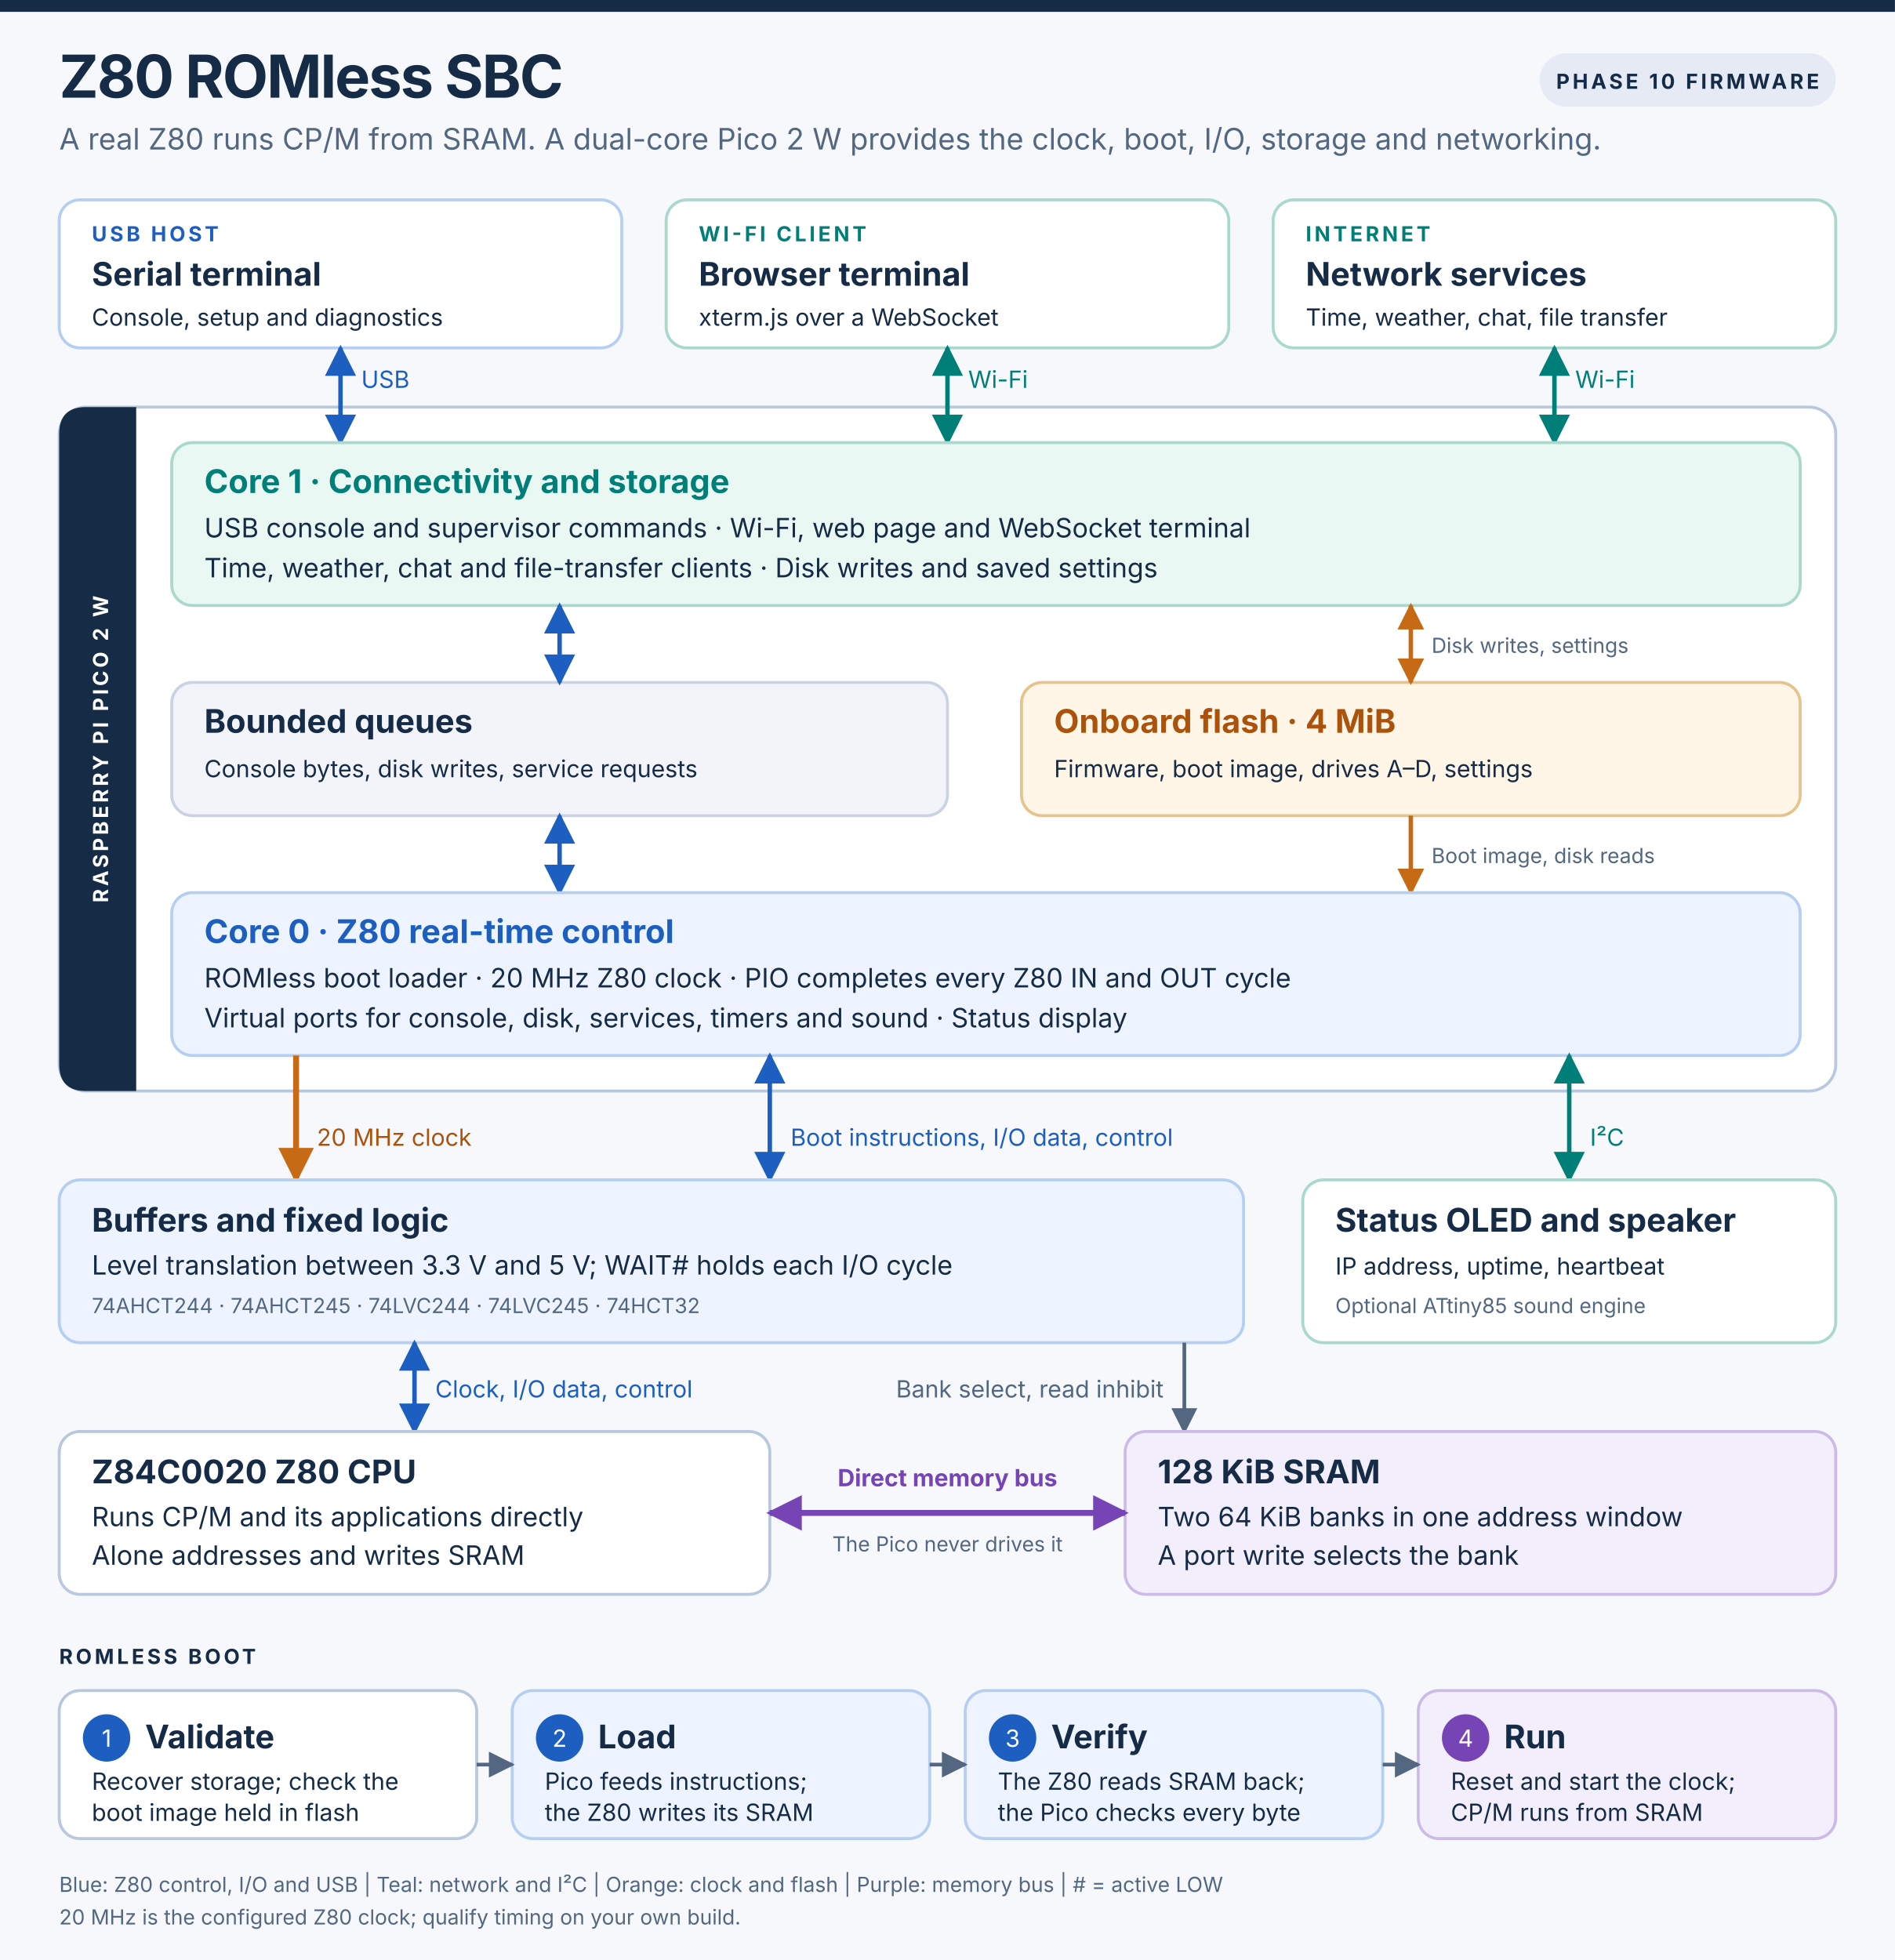
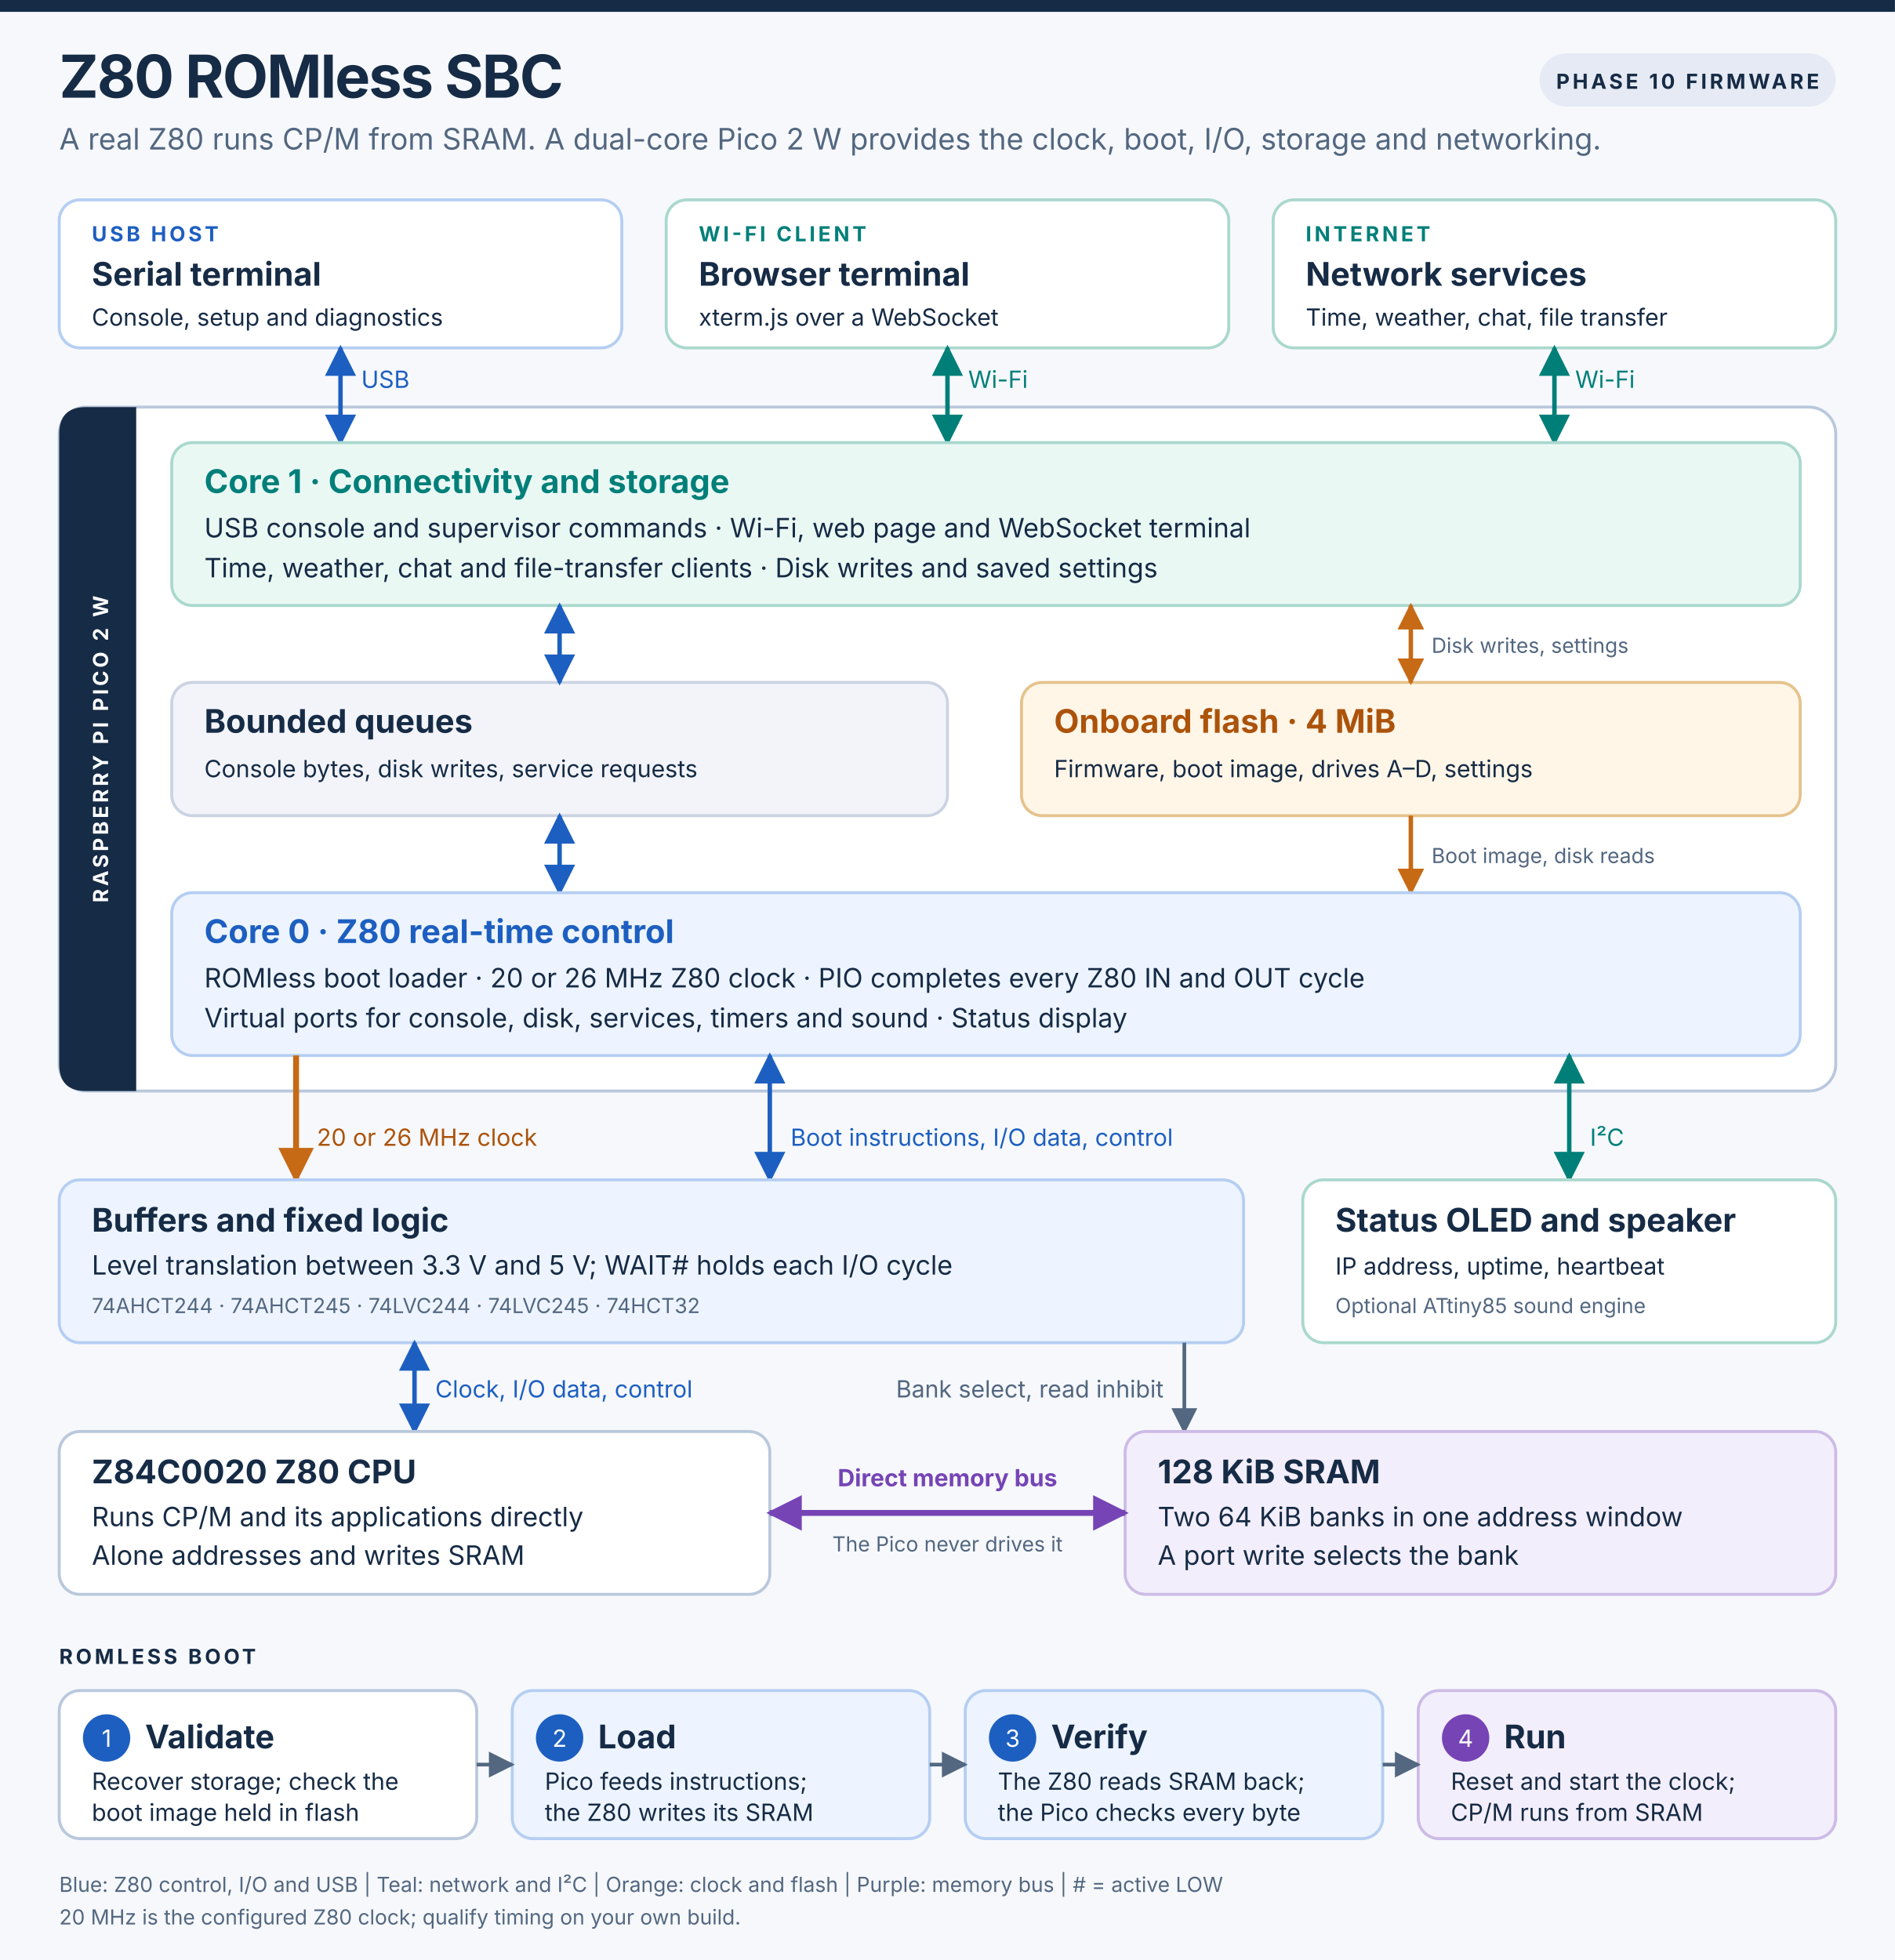
<svg xmlns="http://www.w3.org/2000/svg" width="1280" height="1324" viewBox="0 0 1280 1324" role="img" aria-labelledby="title description">
  <defs>
    <style>
      text { font-family: Inter, "Segoe UI", Arial, sans-serif; fill: #162b45; }
      .title { font-size: 40px; font-weight: 750; letter-spacing: -1px; }
      .subtitle { font-size: 20px; fill: #536780; }
      .section { font-size: 14px; font-weight: 750; letter-spacing: 2px; }
      .heading { font-size: 22px; font-weight: 750; }
      .body { font-size: 18px; }
      .small { font-size: 16px; }
      .note { font-size: 14px; fill: #536780; }
      .white { fill: #ffffff; }
      .muted { fill: #536780; }
      .blue { fill: #1d5fc0; }
      .teal { fill: #007f79; }
      .orange { fill: #ac530b; }
      .purple { fill: #7644b5; }
      .line { fill: none; stroke: #536780; stroke-width: 2.5; }
      .io { fill: none; stroke: #1d5fc0; stroke-width: 3; }
      .network { fill: none; stroke: #007f79; stroke-width: 3; }
      .storage { fill: none; stroke: #c66a15; stroke-width: 3; }
      .clock { fill: none; stroke: #c66a15; stroke-width: 4; }
      .memory { fill: none; stroke: #7644b5; stroke-width: 4; }
    </style>
    <marker id="arrow" viewBox="0 0 10 10" refX="9" refY="5" markerWidth="7" markerHeight="7" orient="auto-start-reverse">
      <path d="M0 0 10 5 0 10Z" fill="#536780" />
    </marker>
    <marker id="blue-arrow" viewBox="0 0 10 10" refX="9" refY="5" markerWidth="7" markerHeight="7" orient="auto-start-reverse">
      <path d="M0 0 10 5 0 10Z" fill="#1d5fc0" />
    </marker>
    <marker id="teal-arrow" viewBox="0 0 10 10" refX="9" refY="5" markerWidth="7" markerHeight="7" orient="auto-start-reverse">
      <path d="M0 0 10 5 0 10Z" fill="#007f79" />
    </marker>
    <marker id="orange-arrow" viewBox="0 0 10 10" refX="9" refY="5" markerWidth="6" markerHeight="6" orient="auto-start-reverse">
      <path d="M0 0 10 5 0 10Z" fill="#c66a15" />
    </marker>
    <marker id="purple-arrow" viewBox="0 0 10 10" refX="9" refY="5" markerWidth="6" markerHeight="6" orient="auto-start-reverse">
      <path d="M0 0 10 5 0 10Z" fill="#7644b5" />
    </marker>
  </defs>
  <path fill="#f6f8fc" d="M0 0H1280V1324H0Z" />
  <path fill="#162b45" d="M0 0H1280V8H0Z" />
  <text x="40" y="66" class="title">Z80 ROMless SBC</text>
  <text x="40" y="101" class="subtitle">A real Z80 runs CP/M from SRAM. A dual-core Pico 2 W provides the clock, boot, I/O, storage and networking.</text>
  <rect x="1040" y="36" width="200" height="36" rx="18" fill="#e5eaf4" />
  <text x="1140" y="60" class="section" text-anchor="middle">PHASE 10 FIRMWARE</text>
  <rect x="40" y="135" width="380" height="100" rx="14" fill="#ffffff" stroke="#b5cef2" stroke-width="2" />
  <text x="62" y="163" class="section blue">USB HOST</text>
  <text x="62" y="193" class="heading">Serial terminal</text>
  <text x="62" y="220" class="small">Console, setup and diagnostics</text>
  <rect x="450" y="135" width="380" height="100" rx="14" fill="#ffffff" stroke="#aad8cd" stroke-width="2" />
  <text x="472" y="163" class="section teal">WI-FI CLIENT</text>
  <text x="472" y="193" class="heading">Browser terminal</text>
  <text x="472" y="220" class="small">xterm.js over a WebSocket</text>
  <rect x="860" y="135" width="380" height="100" rx="14" fill="#ffffff" stroke="#aad8cd" stroke-width="2" />
  <text x="882" y="163" class="section teal">INTERNET</text>
  <text x="882" y="193" class="heading">Network services</text>
  <text x="882" y="220" class="small">Time, weather, chat, file transfer</text>
  <rect x="40" y="275" width="1200" height="462" rx="18" fill="#ffffff" stroke="#b9c8dc" stroke-width="2" />
  <path d="M58 275H92V737H58Q40 737 40 719V293Q40 275 58 275Z" fill="#162b45" />
  <text transform="translate(73 506) rotate(-90)" class="section white" text-anchor="middle">RASPBERRY PI PICO 2 W</text>
  <path d="M230 235V299" class="io" marker-start="url(#blue-arrow)" marker-end="url(#blue-arrow)" />
  <text x="244" y="262" class="small blue">USB</text>
  <path d="M640 235V299" class="network" marker-start="url(#teal-arrow)" marker-end="url(#teal-arrow)" />
  <text x="654" y="262" class="small teal">Wi-Fi</text>
  <path d="M1050 235V299" class="network" marker-start="url(#teal-arrow)" marker-end="url(#teal-arrow)" />
  <text x="1064" y="262" class="small teal">Wi-Fi</text>
  <rect x="116" y="299" width="1100" height="110" rx="14" fill="#eaf8f4" stroke="#aad8cd" stroke-width="2" />
  <text x="138" y="333" class="heading teal">Core 1 · Connectivity and storage</text>
  <text x="138" y="363" class="body">USB console and supervisor commands  ·  Wi-Fi, web page and WebSocket terminal</text>
  <text x="138" y="390" class="body">Time, weather, chat and file-transfer clients  ·  Disk writes and saved settings</text>
  <rect x="116" y="461" width="524" height="90" rx="14" fill="#f2f4fa" stroke="#cbd3e3" stroke-width="2" />
  <text x="138" y="495" class="heading">Bounded queues</text>
  <text x="138" y="525" class="small">Console bytes, disk writes, service requests</text>
  <path d="M378 409V461" class="io" marker-start="url(#blue-arrow)" marker-end="url(#blue-arrow)" />
  <path d="M378 551V603" class="io" marker-start="url(#blue-arrow)" marker-end="url(#blue-arrow)" />
  <rect x="690" y="461" width="526" height="90" rx="14" fill="#fff6e8" stroke="#e5c38c" stroke-width="2" />
  <text x="712" y="495" class="heading orange">Onboard flash · 4 MiB</text>
  <text x="712" y="525" class="small">Firmware, boot image, drives A–D, settings</text>
  <path d="M953 409V461" class="storage" marker-start="url(#orange-arrow)" marker-end="url(#orange-arrow)" />
  <text x="967" y="441" class="note">Disk writes, settings</text>
  <path d="M953 551V603" class="storage" marker-end="url(#orange-arrow)" />
  <text x="967" y="583" class="note">Boot image, disk reads</text>
  <rect x="116" y="603" width="1100" height="110" rx="14" fill="#edf4ff" stroke="#b5cef2" stroke-width="2" />
  <text x="138" y="637" class="heading blue">Core 0 · Z80 real-time control</text>
-   <text x="138" y="667" class="body">ROMless boot loader  ·  20 MHz Z80 clock  ·  PIO completes every Z80 IN and OUT cycle</text>
+   <text x="138" y="667" class="body">ROMless boot loader  ·  20 or 26 MHz Z80 clock  ·  PIO completes every Z80 IN and OUT cycle</text>
  <text x="138" y="694" class="body">Virtual ports for console, disk, services, timers and sound  ·  Status display</text>
  <path d="M200 713V797" class="clock" marker-end="url(#orange-arrow)" />
-   <text x="214" y="774" class="small orange">20 MHz clock</text>
+   <text x="214" y="774" class="small orange">20 or 26 MHz clock</text>
  <path d="M520 713V797" class="io" marker-start="url(#blue-arrow)" marker-end="url(#blue-arrow)" />
  <text x="534" y="774" class="small blue">Boot instructions, I/O data, control</text>
  <path d="M1060 713V797" class="network" marker-start="url(#teal-arrow)" marker-end="url(#teal-arrow)" />
  <text x="1074" y="774" class="small teal">I²C</text>
  <rect x="40" y="797" width="800" height="110" rx="14" fill="#edf4ff" stroke="#b5cef2" stroke-width="2" />
  <text x="62" y="832" class="heading">Buffers and fixed logic</text>
  <text x="62" y="861" class="body">Level translation between 3.3 V and 5 V; WAIT# holds each I/O cycle</text>
  <text x="62" y="887" class="note">74AHCT244  ·  74AHCT245  ·  74LVC244  ·  74LVC245  ·  74HCT32</text>
  <rect x="880" y="797" width="360" height="110" rx="14" fill="#ffffff" stroke="#aad8cd" stroke-width="2" />
  <text x="902" y="832" class="heading">Status OLED and speaker</text>
  <text x="902" y="861" class="small">IP address, uptime, heartbeat</text>
  <text x="902" y="887" class="note">Optional ATtiny85 sound engine</text>
  <path d="M280 907V967" class="io" marker-start="url(#blue-arrow)" marker-end="url(#blue-arrow)" />
  <text x="294" y="944" class="small blue">Clock, I/O data, control</text>
  <path d="M800 907V967" class="line" marker-end="url(#arrow)" />
  <text x="786" y="944" class="small muted" text-anchor="end">Bank select, read inhibit</text>
  <rect x="40" y="967" width="480" height="110" rx="14" fill="#ffffff" stroke="#b9c8dc" stroke-width="2" />
  <text x="62" y="1002" class="heading">Z84C0020 Z80 CPU</text>
  <text x="62" y="1031" class="body">Runs CP/M and its applications directly</text>
  <text x="62" y="1057" class="body">Alone addresses and writes SRAM</text>
  <rect x="760" y="967" width="480" height="110" rx="14" fill="#f3eefb" stroke="#cdbbe7" stroke-width="2" />
  <text x="782" y="1002" class="heading">128 KiB SRAM</text>
  <text x="782" y="1031" class="body">Two 64 KiB banks in one address window</text>
  <text x="782" y="1057" class="body">A port write selects the bank</text>
  <path d="M520 1022H760" class="memory" marker-start="url(#purple-arrow)" marker-end="url(#purple-arrow)" />
  <text x="640" y="1004" class="small purple" text-anchor="middle" font-weight="700">Direct memory bus</text>
  <text x="640" y="1048" class="note" text-anchor="middle">The Pico never drives it</text>
  <text x="40" y="1124" class="section">ROMLESS BOOT</text>
  <rect x="40" y="1142" width="282" height="100" rx="14" fill="#ffffff" stroke="#b9c8dc" stroke-width="2" />
  <circle cx="72" cy="1174" r="16" fill="#1d5fc0" />
  <text x="72" y="1180" class="small white" text-anchor="middle">1</text>
  <text x="98" y="1181" class="heading">Validate</text>
  <text x="62" y="1209" class="small">Recover storage; check the</text>
  <text x="62" y="1230" class="small">boot image held in flash</text>
  <rect x="346" y="1142" width="282" height="100" rx="14" fill="#edf4ff" stroke="#b5cef2" stroke-width="2" />
  <circle cx="378" cy="1174" r="16" fill="#1d5fc0" />
  <text x="378" y="1180" class="small white" text-anchor="middle">2</text>
  <text x="404" y="1181" class="heading">Load</text>
  <text x="368" y="1209" class="small">Pico feeds instructions;</text>
  <text x="368" y="1230" class="small">the Z80 writes its SRAM</text>
  <rect x="652" y="1142" width="282" height="100" rx="14" fill="#edf4ff" stroke="#b5cef2" stroke-width="2" />
  <circle cx="684" cy="1174" r="16" fill="#1d5fc0" />
  <text x="684" y="1180" class="small white" text-anchor="middle">3</text>
  <text x="710" y="1181" class="heading">Verify</text>
  <text x="674" y="1209" class="small">The Z80 reads SRAM back;</text>
  <text x="674" y="1230" class="small">the Pico checks every byte</text>
  <rect x="958" y="1142" width="282" height="100" rx="14" fill="#f3eefb" stroke="#cdbbe7" stroke-width="2" />
  <circle cx="990" cy="1174" r="16" fill="#7644b5" />
  <text x="990" y="1180" class="small white" text-anchor="middle">4</text>
  <text x="1016" y="1181" class="heading">Run</text>
  <text x="980" y="1209" class="small">Reset and start the clock;</text>
  <text x="980" y="1230" class="small">CP/M runs from SRAM</text>
  <path d="M322 1192H346" class="line" marker-end="url(#arrow)" />
  <path d="M628 1192H652" class="line" marker-end="url(#arrow)" />
  <path d="M934 1192H958" class="line" marker-end="url(#arrow)" />
  <text x="40" y="1278" class="note">Blue: Z80 control, I/O and USB  |  Teal: network and I²C  |  Orange: clock and flash  |  Purple: memory bus  |  # = active LOW</text>
  <text x="40" y="1300" class="note">20 MHz is the configured Z80 clock; qualify timing on your own build.</text>
</svg>
